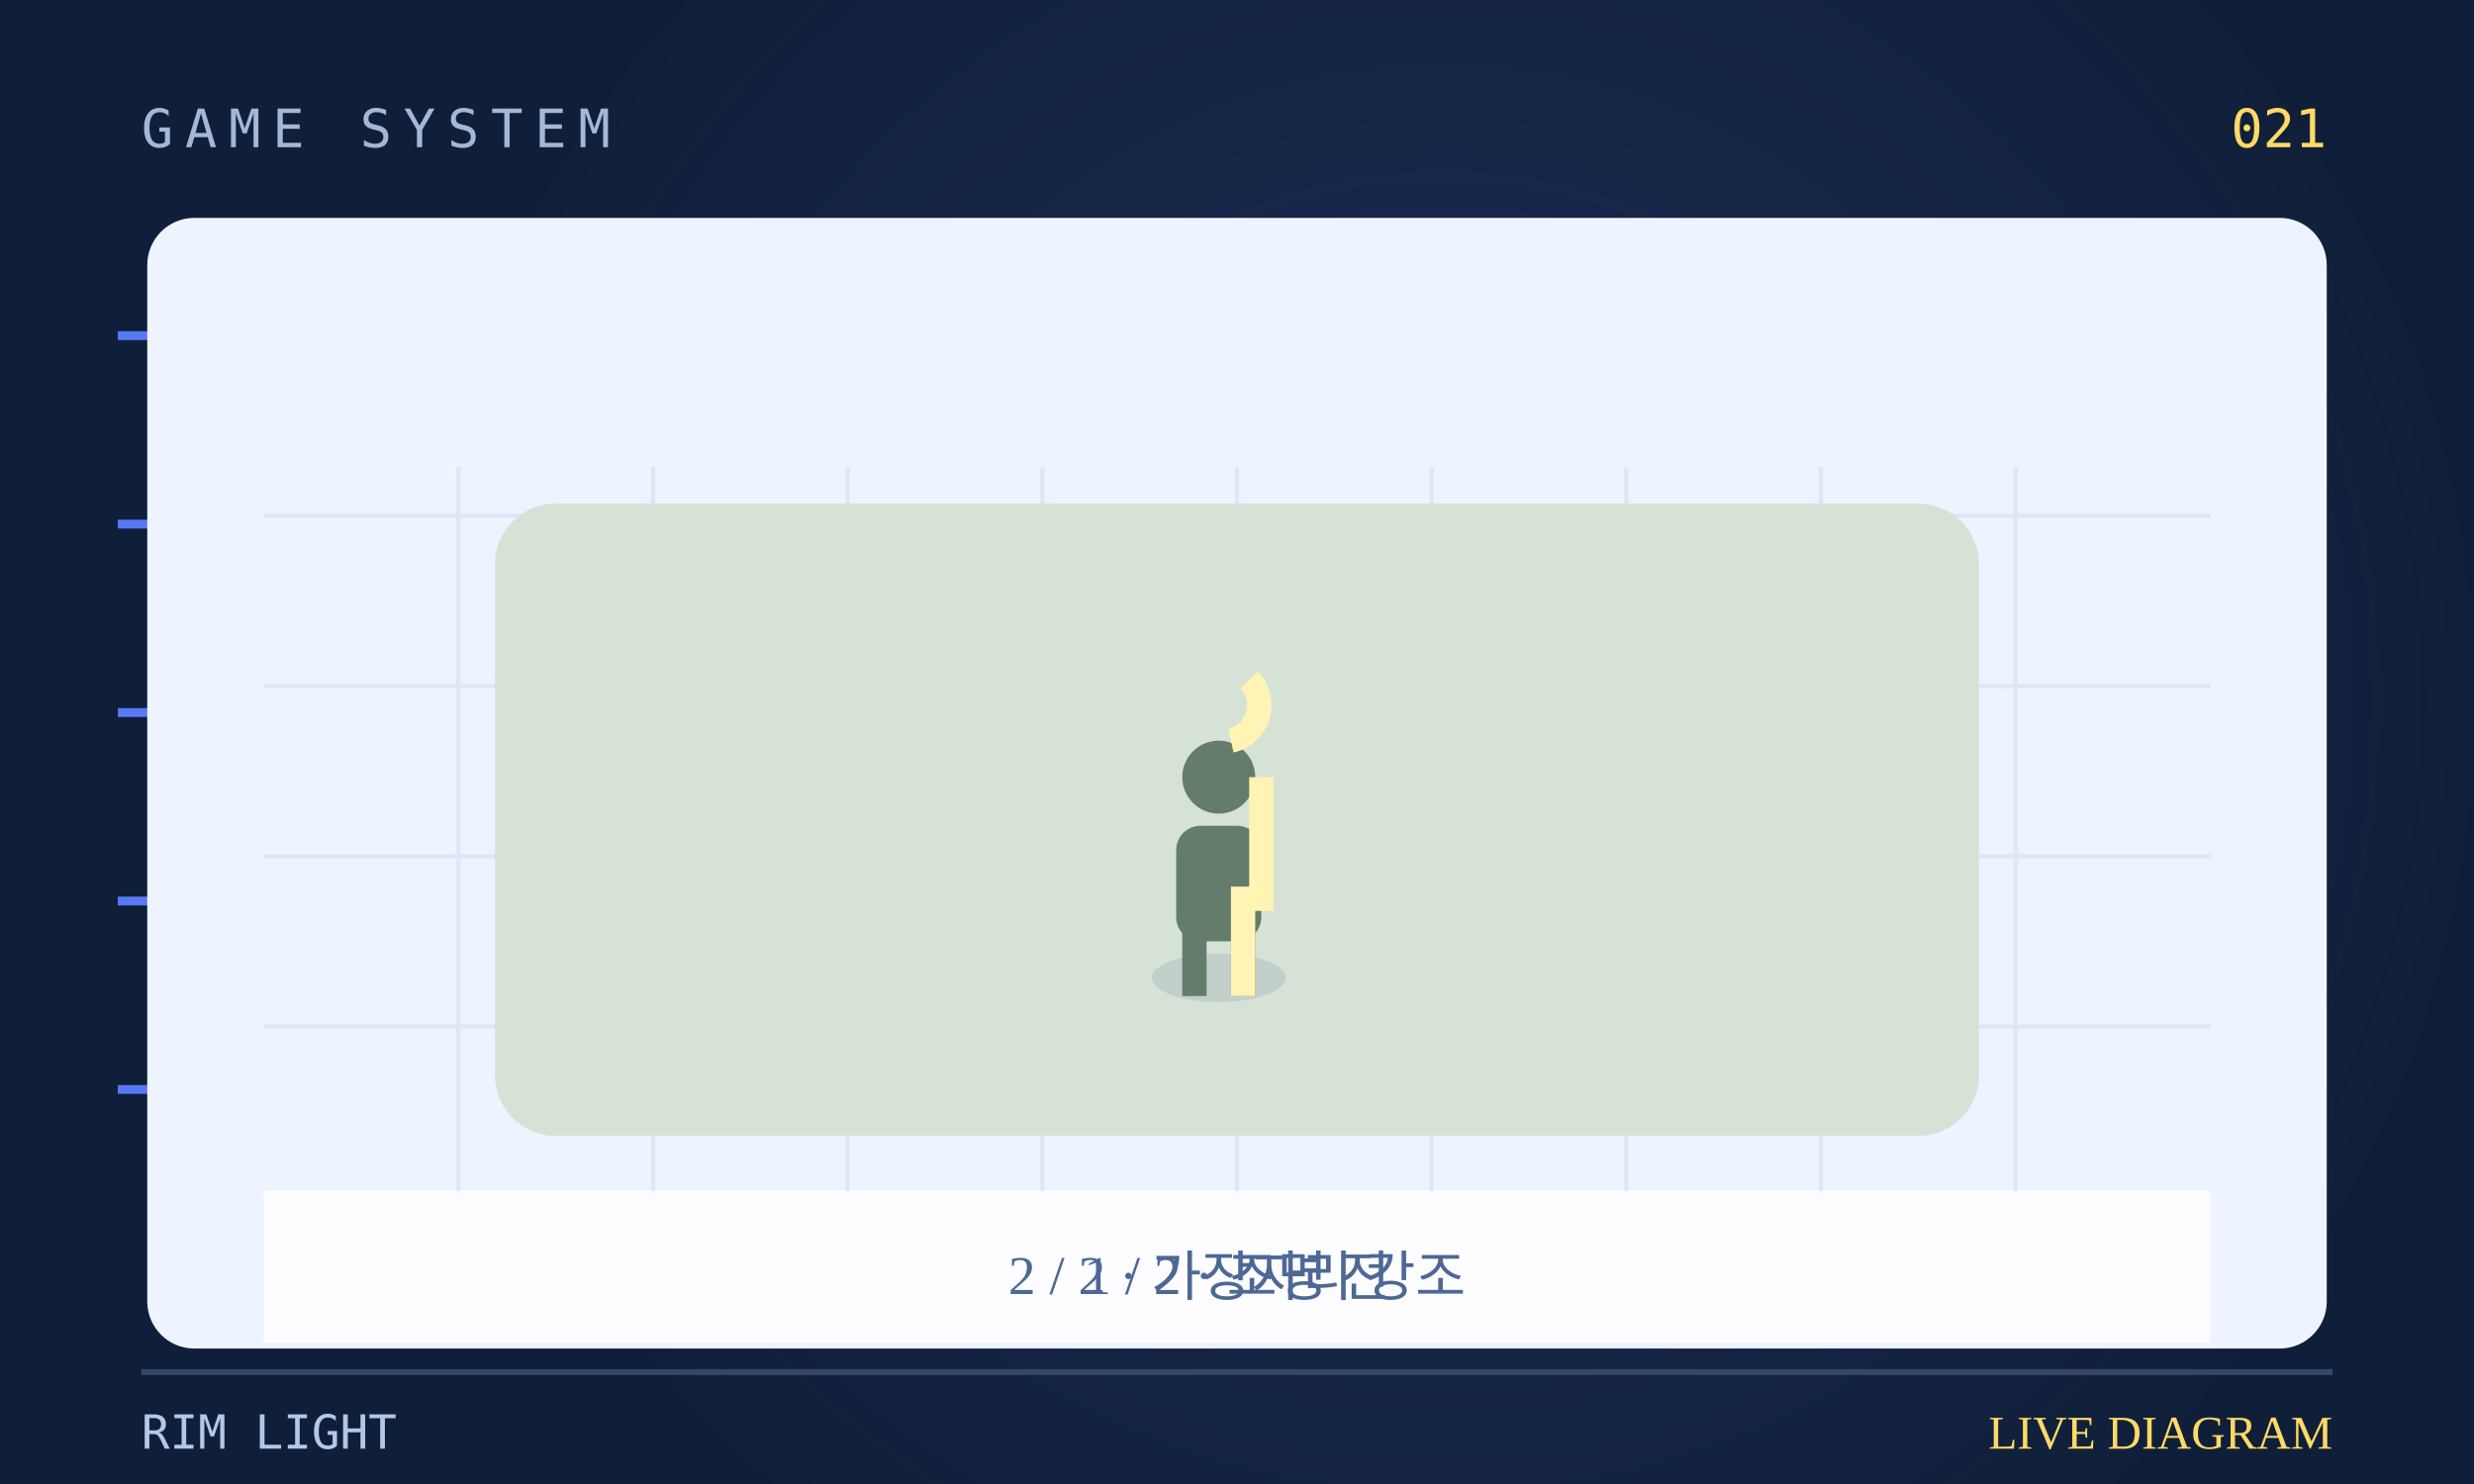
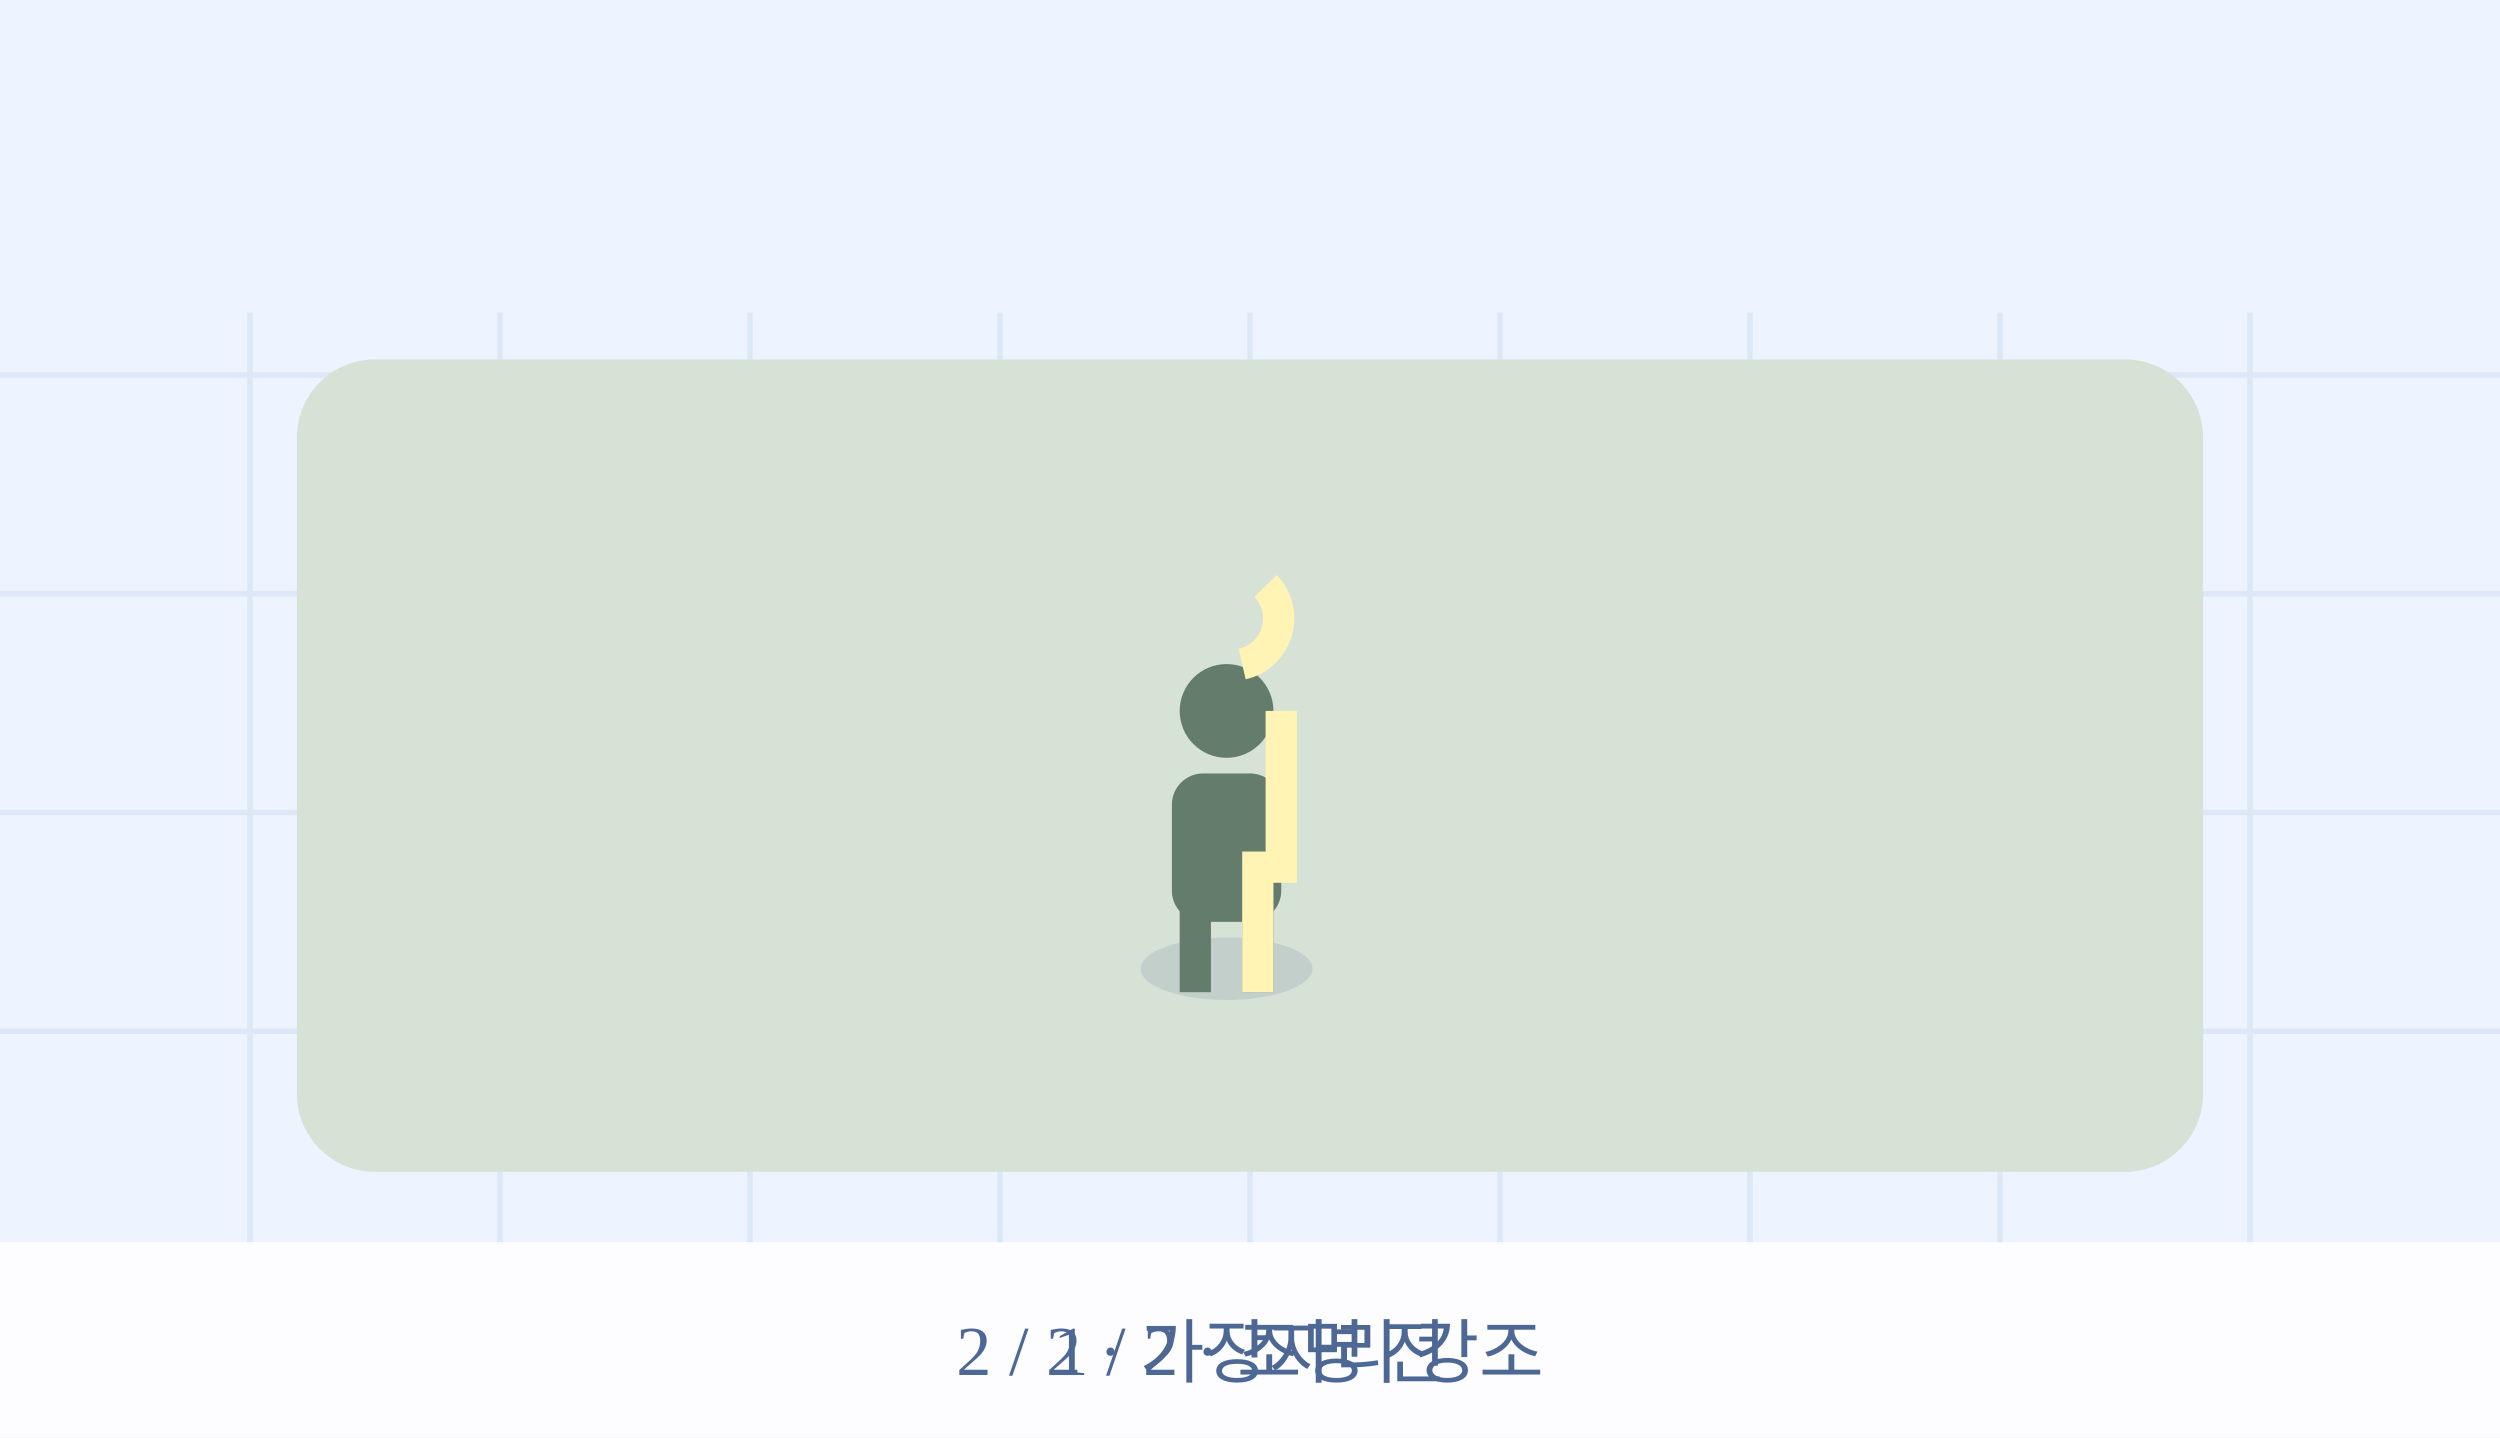
- <svg xmlns="http://www.w3.org/2000/svg" class="article-cover" viewBox="0 0 420 252" role="img" aria-label="림 라이트 개념 도식">
-   <defs>
-     <radialGradient id="cover-rim-glow">
-       <stop stop-color="hsl(228 86% 65%)" stop-opacity=".16" />
-       <stop offset="1" stop-color="hsl(228 86% 65%)" stop-opacity="0" />
-     </radialGradient>
-     <radialGradient id="cover-rim-orb" cx="30%" cy="24%">
-       <stop stop-color="#eafaff" />
-       <stop offset=".42" stop-color="hsl(228 86% 65%)" />
-       <stop offset="1" stop-color="#142c5b" />
-     </radialGradient>
-   </defs>
-   <rect width="420" height="252" fill="#101f39" />
-   <circle cx="245" cy="119" r="175" fill="url(#cover-rim-glow)" />
-   <path d="M20 57L48 57" stroke="hsl(228 86% 65%)" stroke-width="1.5" fill="none" />
-   <path d="M20 89L38 89" stroke="hsl(228 86% 65%)" stroke-width="1.5" fill="none" />
-   <path d="M20 121L41 121" stroke="hsl(228 86% 65%)" stroke-width="1.5" fill="none" />
-   <path d="M20 153L47 153" stroke="hsl(228 86% 65%)" stroke-width="1.5" fill="none" />
-   <path d="M20 185L39 185" stroke="hsl(228 86% 65%)" stroke-width="1.5" fill="none" />
-   <text x="24" y="25" fill="#a4b7d5" font-family="monospace" font-size="9" letter-spacing="2">GAME SYSTEM</text>
-   <text x="395" y="25" fill="#ffda66" text-anchor="end" font-family="monospace" font-size="9">021</text>
-   <rect x="25" y="37" width="370" height="192" rx="8" fill="#eef4ff" />
-   <svg x="26" y="38" width="368" height="190" class="game-demo" viewBox="0 0 320 184" role="img" aria-label="림 라이트 · 조명 전 → 가장자리 강조">
-     <rect width="320" height="184" fill="#eef4ff" />
-     <path d="M0 48H320M0 76H320M0 104H320M0 132H320M32 40V160M64 40V160M96 40V160M128 40V160M160 40V160M192 40V160M224 40V160M256 40V160M288 40V160" stroke="#dce7f7" stroke-width=".7" />
-     <rect x="38" y="46" width="244" height="104" rx="10" fill="#d7e2d7" />
-     <g transform="translate(157 103)">
-       <ellipse cy="21" rx="11" ry="4" fill="#29446f" opacity=".12" />
-       <circle cy="-12" r="6" fill="#647c6c" />
-       <rect x="-7" y="-4" width="14" height="19" rx="4" fill="#647c6c" />
-       <path d="M-4 13v11M4 13v11" stroke="#647c6c" stroke-width="4" />
-     </g>
-     <g class="demo rim-show">
-       <path d="M164 91v20h-3v16M159 85a6 6 0 0 0 3-10" fill="none" stroke="#fff4b4" stroke-width="4" />
-     </g>
-     <rect y="159" width="320" height="25" fill="#fff" opacity=".86" />
-     <text x="160" y="176" text-anchor="middle" class="demo phase-label phase-0 phases-2" fill="#4d6894" font-size="9">1 / 2 · 조명 전</text>
-     <text x="160" y="176" text-anchor="middle" class="demo phase-label phase-1 phases-2" fill="#4d6894" font-size="9">2 / 2 · 가장자리 강조</text>
-   </svg>
-   <path d="M24 233H396" stroke="#344866" />
-   <text x="24" y="246" fill="#b3c7e6" font-family="monospace" font-size="8">RIM LIGHT</text>
-   <text x="396" y="246" text-anchor="end" fill="#ffda66" font-size="8">LIVE DIAGRAM</text>
+ <svg xmlns="http://www.w3.org/2000/svg" class="game-demo" viewBox="0 0 320 184" role="img" aria-label="림 라이트 · 조명 전 → 가장자리 강조">
+   <rect width="320" height="184" fill="#eef4ff" />
+   <path d="M0 48H320M0 76H320M0 104H320M0 132H320M32 40V160M64 40V160M96 40V160M128 40V160M160 40V160M192 40V160M224 40V160M256 40V160M288 40V160" stroke="#dce7f7" stroke-width=".7" />
+   <rect x="38" y="46" width="244" height="104" rx="10" fill="#d7e2d7" />
+   <g transform="translate(157 103)">
+     <ellipse cy="21" rx="11" ry="4" fill="#29446f" opacity=".12" />
+     <circle cy="-12" r="6" fill="#647c6c" />
+     <rect x="-7" y="-4" width="14" height="19" rx="4" fill="#647c6c" />
+     <path d="M-4 13v11M4 13v11" stroke="#647c6c" stroke-width="4" />
+   </g>
+   <g class="demo rim-show">
+     <path d="M164 91v20h-3v16M159 85a6 6 0 0 0 3-10" fill="none" stroke="#fff4b4" stroke-width="4" />
+   </g>
+   <rect y="159" width="320" height="25" fill="#fff" opacity=".86" />
+   <text x="160" y="176" text-anchor="middle" class="demo phase-label phase-0 phases-2" fill="#4d6894" font-size="9">1 / 2 · 조명 전</text>
+   <text x="160" y="176" text-anchor="middle" class="demo phase-label phase-1 phases-2" fill="#4d6894" font-size="9">2 / 2 · 가장자리 강조</text>
</svg>
